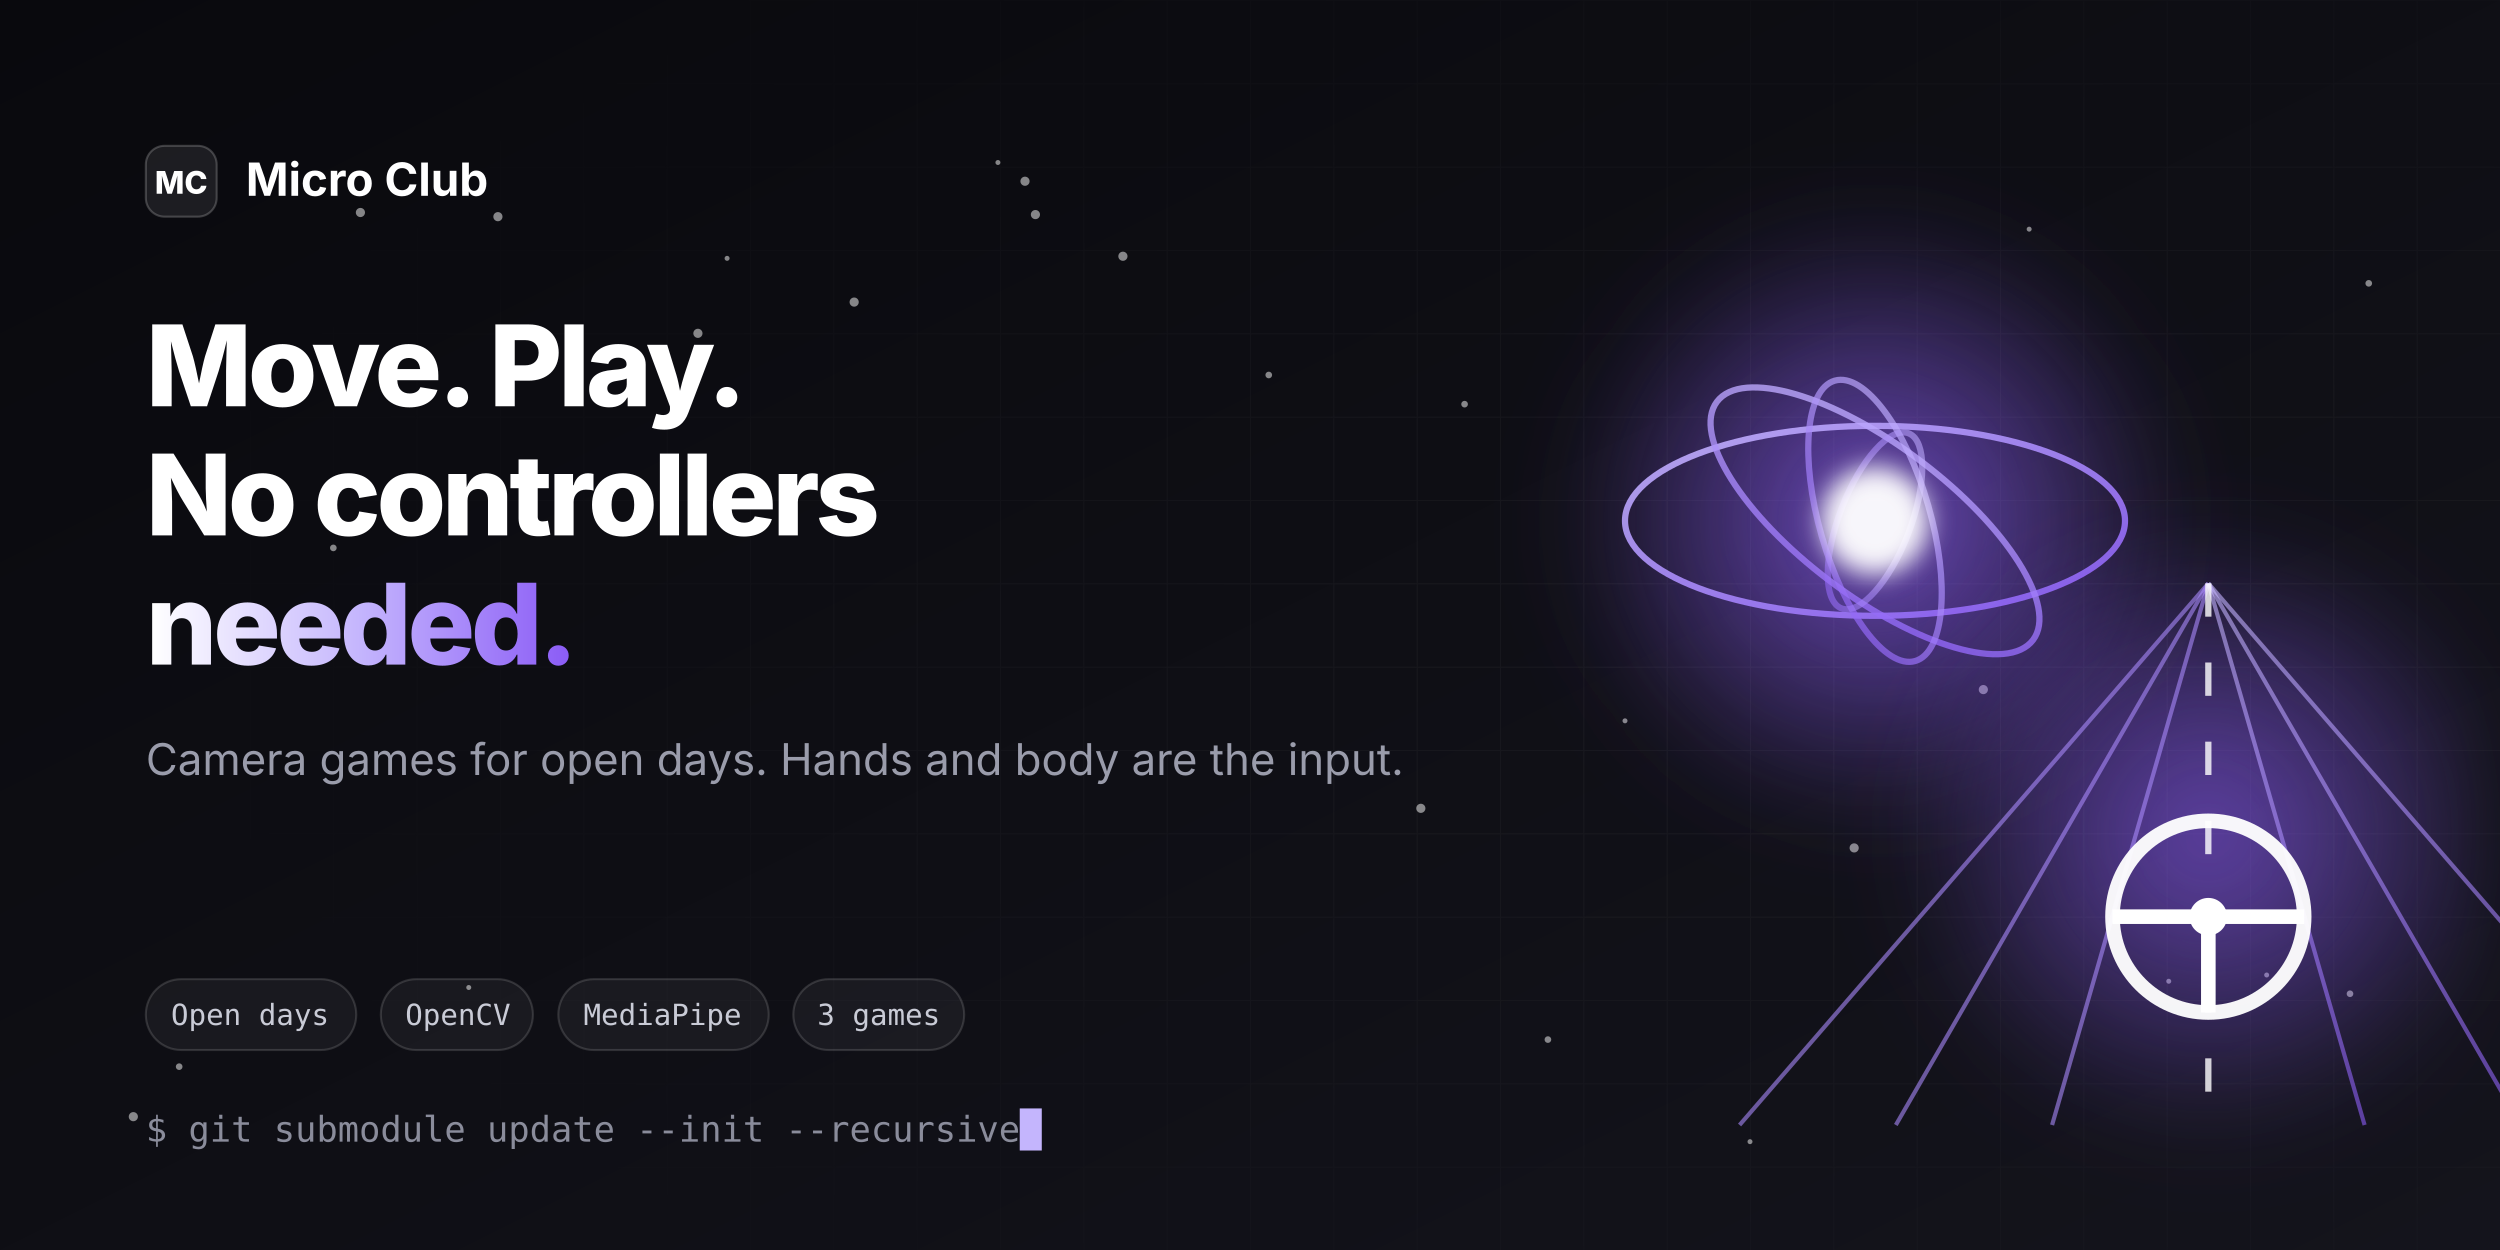
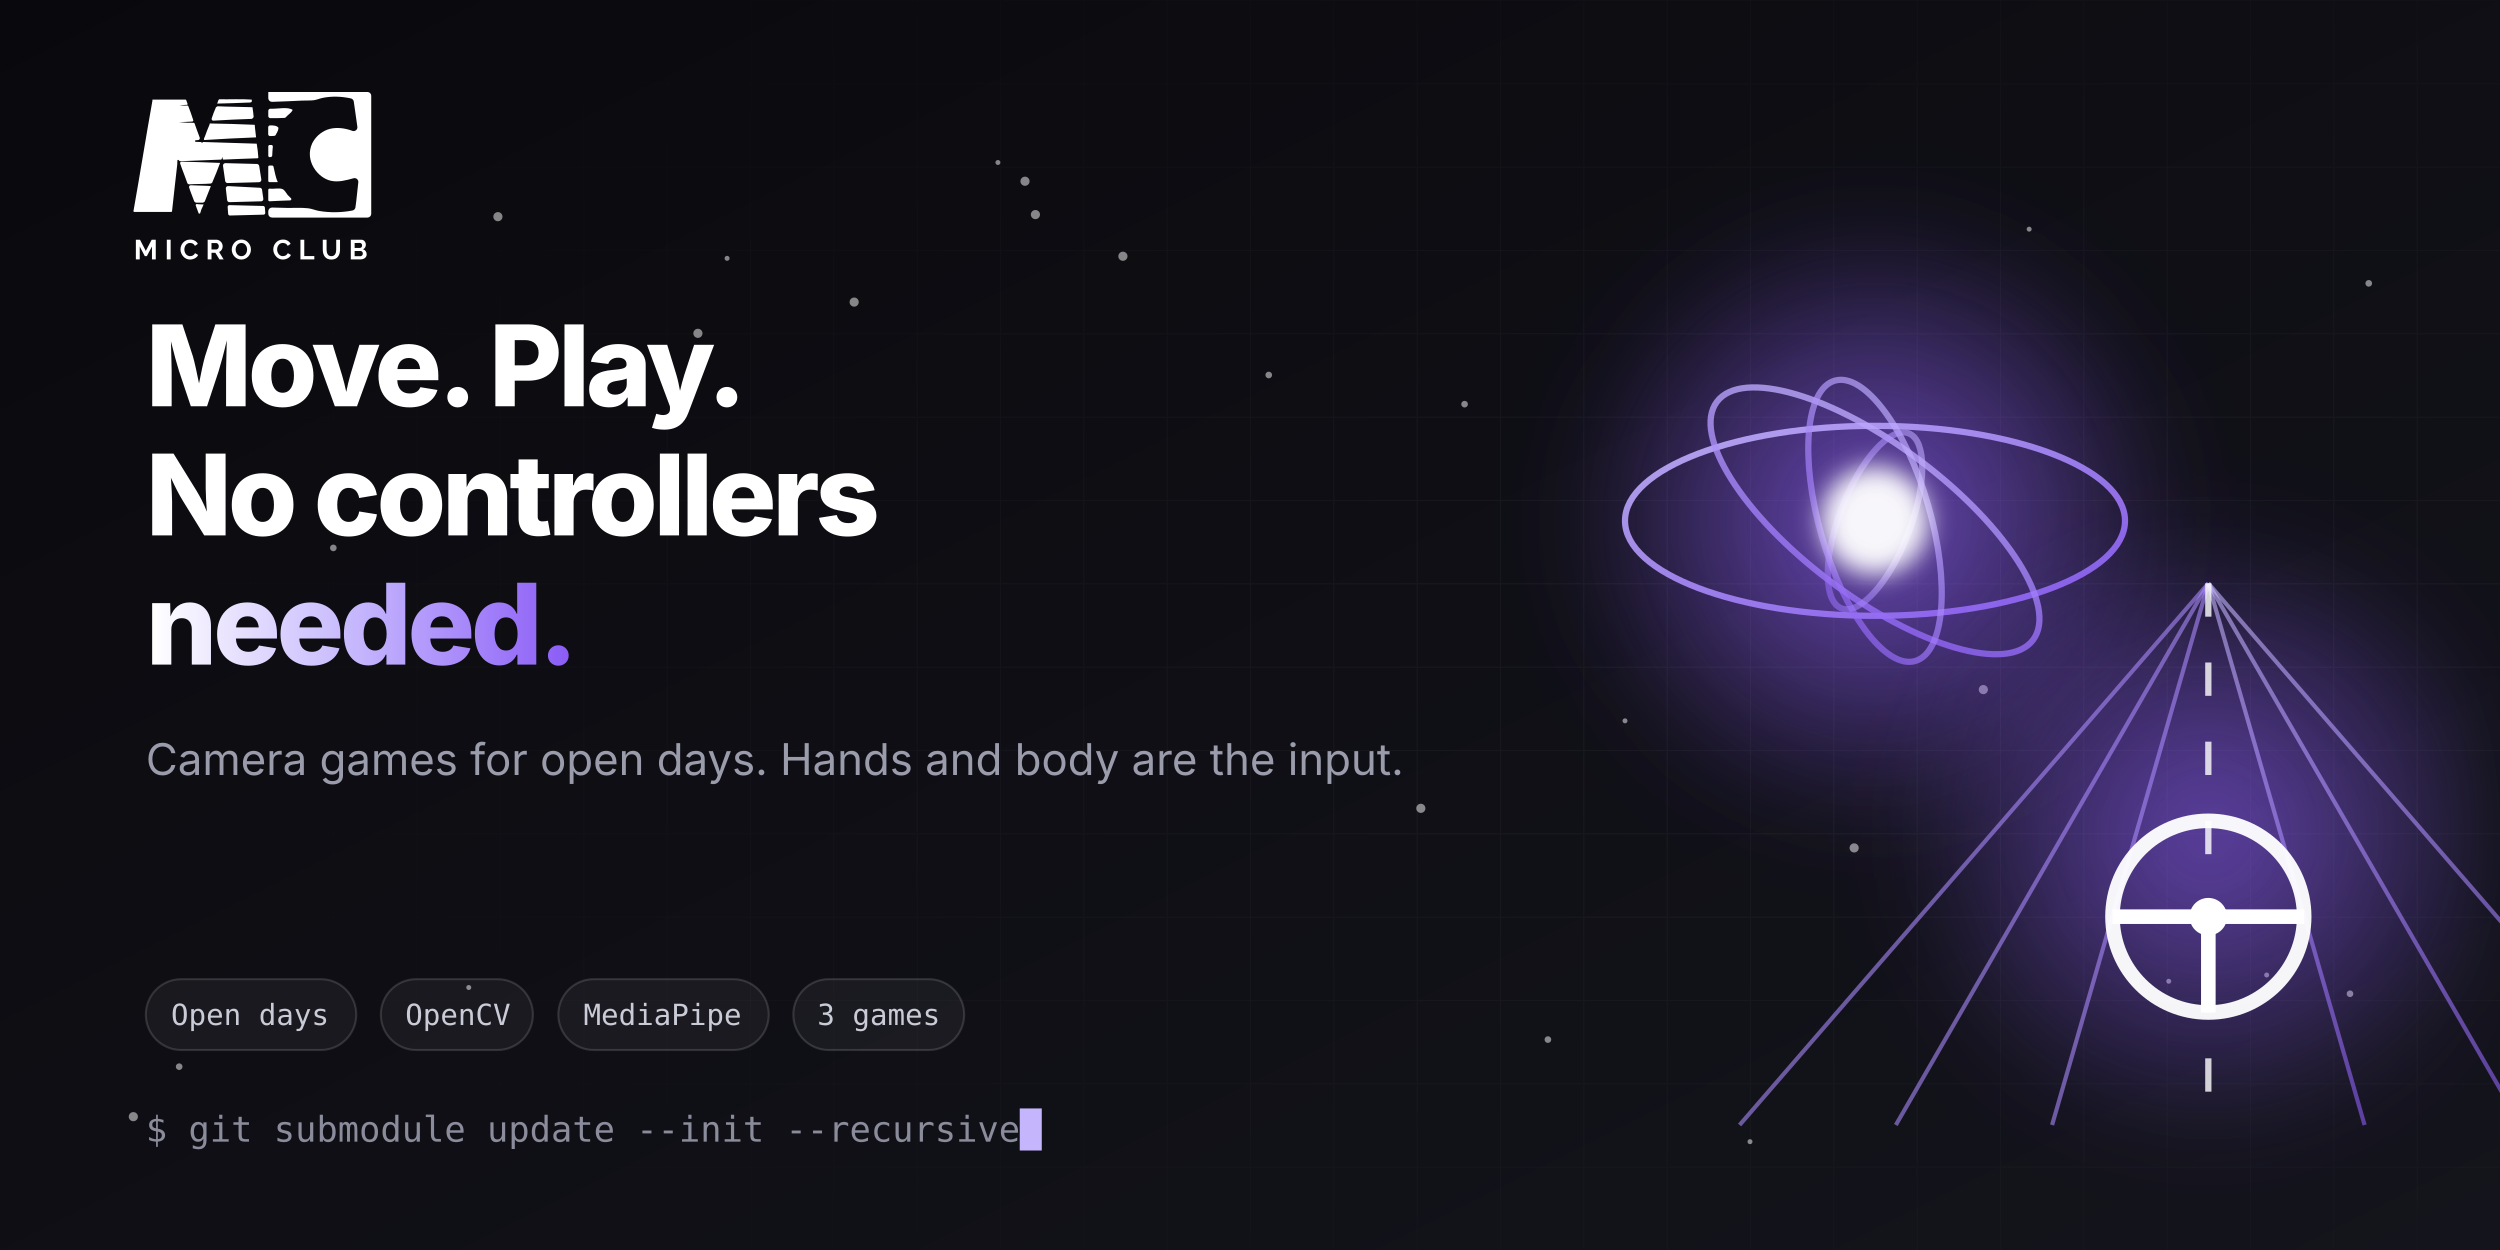
<svg xmlns="http://www.w3.org/2000/svg" width="1200" height="600" viewBox="0 0 1200 600" role="img" aria-label="Move. Play. No controllers needed.">
  <defs>
    <linearGradient id="bg" x1="0" y1="0" x2="1" y2="1">
      <stop offset="0" stop-color="#09090d" />
      <stop offset="1" stop-color="#14141c" />
    </linearGradient>
    <linearGradient id="txt" x1="0" y1="0" x2="1" y2="0">
      <stop offset="0" stop-color="#ffffff" />
      <stop offset=".5" stop-color="#c4b5fd" />
      <stop offset="1" stop-color="#8b5cf6" />
      <animate attributeName="x1" values="0;.4;0" dur="6s" repeatCount="indefinite" />
    </linearGradient>
    <linearGradient id="ring" x1="0" y1="0" x2="1" y2="1">
      <stop offset="0" stop-color="#c4b5fd" />
      <stop offset="1" stop-color="#8b5cf6" />
    </linearGradient>
    <radialGradient id="orb">
      <stop offset="0" stop-color="#8b5cf6" stop-opacity=".85" />
      <stop offset="1" stop-color="#8b5cf6" stop-opacity="0" />
    </radialGradient>
    <pattern id="grid" width="40" height="40" patternUnits="userSpaceOnUse">
      <path d="M40 0H0V40" fill="none" stroke="#fff" stroke-opacity=".045" />
    </pattern>
    <radialGradient id="fade" cx=".75" cy=".5" r=".7">
      <stop offset="0" stop-color="#fff" />
      <stop offset="1" stop-color="#000" />
    </radialGradient>
    <mask id="gm">
      <rect width="1200" height="600" fill="url(#fade)" />
    </mask>
    <filter id="blur" x="-50%" y="-50%" width="200%" height="200%">
      <feGaussianBlur stdDeviation="22" />
    </filter>
    <filter id="blur2" x="-100%" y="-100%" width="300%" height="300%">
      <feGaussianBlur stdDeviation="6" />
    </filter>
    <filter id="glow" x="-50%" y="-50%" width="200%" height="200%">
      <feGaussianBlur stdDeviation="2.5" result="b" />
      <feMerge>
        <feMergeNode in="b" />
        <feMergeNode in="SourceGraphic" />
      </feMerge>
    </filter>
  </defs>
  <rect width="1200" height="600" fill="url(#bg)" />
  <rect width="1200" height="600" fill="url(#grid)" mask="url(#gm)" />
  <circle cx="703" cy="194" r="1.6" fill="#fff" opacity=".5">
    <animate attributeName="opacity" values=".1;.8;.1" dur="5.6s" begin="-0.4s" repeatCount="indefinite" />
    <animateTransform attributeName="transform" type="translate" values="0 0;0 -18;0 0" dur="8.4s" repeatCount="indefinite" />
  </circle>
  <circle cx="1137" cy="136" r="1.6" fill="#fff" opacity=".5">
    <animate attributeName="opacity" values=".1;.8;.1" dur="5.3s" begin="-4.8s" repeatCount="indefinite" />
    <animateTransform attributeName="transform" type="translate" values="0 0;0 -18;0 0" dur="8.0s" repeatCount="indefinite" />
  </circle>
  <circle cx="479" cy="78" r="1.2" fill="#fff" opacity=".5">
    <animate attributeName="opacity" values=".1;.8;.1" dur="4.7s" begin="-0.3s" repeatCount="indefinite" />
    <animateTransform attributeName="transform" type="translate" values="0 0;0 -18;0 0" dur="7.1s" repeatCount="indefinite" />
  </circle>
  <circle cx="225" cy="474" r="1.2" fill="#fff" opacity=".5">
    <animate attributeName="opacity" values=".1;.8;.1" dur="6.3s" begin="-0.8s" repeatCount="indefinite" />
    <animateTransform attributeName="transform" type="translate" values="0 0;0 -18;0 0" dur="9.5s" repeatCount="indefinite" />
  </circle>
  <circle cx="497" cy="103" r="2.2" fill="#fff" opacity=".5">
    <animate attributeName="opacity" values=".1;.8;.1" dur="5.3s" begin="-0.3s" repeatCount="indefinite" />
    <animateTransform attributeName="transform" type="translate" values="0 0;0 -18;0 0" dur="8.0s" repeatCount="indefinite" />
  </circle>
  <circle cx="492" cy="87" r="2.2" fill="#fff" opacity=".5">
    <animate attributeName="opacity" values=".1;.8;.1" dur="6.4s" begin="-1.9s" repeatCount="indefinite" />
    <animateTransform attributeName="transform" type="translate" values="0 0;0 -18;0 0" dur="9.7s" repeatCount="indefinite" />
  </circle>
  <circle cx="335" cy="160" r="2.2" fill="#fff" opacity=".5">
    <animate attributeName="opacity" values=".1;.8;.1" dur="4.2s" begin="-3.5s" repeatCount="indefinite" />
    <animateTransform attributeName="transform" type="translate" values="0 0;0 -18;0 0" dur="6.4s" repeatCount="indefinite" />
  </circle>
  <circle cx="410" cy="145" r="2.2" fill="#fff" opacity=".5">
    <animate attributeName="opacity" values=".1;.8;.1" dur="5.3s" begin="-1.0s" repeatCount="indefinite" />
    <animateTransform attributeName="transform" type="translate" values="0 0;0 -18;0 0" dur="7.9s" repeatCount="indefinite" />
  </circle>
  <circle cx="239" cy="104" r="2.2" fill="#fff" opacity=".5">
    <animate attributeName="opacity" values=".1;.8;.1" dur="3.2s" begin="-0.7s" repeatCount="indefinite" />
    <animateTransform attributeName="transform" type="translate" values="0 0;0 -18;0 0" dur="4.9s" repeatCount="indefinite" />
  </circle>
  <circle cx="1128" cy="477" r="1.6" fill="#fff" opacity=".5">
    <animate attributeName="opacity" values=".1;.8;.1" dur="4.9s" begin="-4.5s" repeatCount="indefinite" />
    <animateTransform attributeName="transform" type="translate" values="0 0;0 -18;0 0" dur="7.3s" repeatCount="indefinite" />
  </circle>
  <circle cx="780" cy="346" r="1.2" fill="#fff" opacity=".5">
    <animate attributeName="opacity" values=".1;.8;.1" dur="6.2s" begin="-4.3s" repeatCount="indefinite" />
    <animateTransform attributeName="transform" type="translate" values="0 0;0 -18;0 0" dur="9.3s" repeatCount="indefinite" />
  </circle>
  <circle cx="539" cy="123" r="2.2" fill="#fff" opacity=".5">
    <animate attributeName="opacity" values=".1;.8;.1" dur="4.2s" begin="-2.1s" repeatCount="indefinite" />
    <animateTransform attributeName="transform" type="translate" values="0 0;0 -18;0 0" dur="6.3s" repeatCount="indefinite" />
  </circle>
  <circle cx="743" cy="499" r="1.6" fill="#fff" opacity=".5">
    <animate attributeName="opacity" values=".1;.8;.1" dur="5.4s" begin="-0.4s" repeatCount="indefinite" />
    <animateTransform attributeName="transform" type="translate" values="0 0;0 -18;0 0" dur="8.2s" repeatCount="indefinite" />
  </circle>
  <circle cx="1088" cy="468" r="1.2" fill="#fff" opacity=".5">
    <animate attributeName="opacity" values=".1;.8;.1" dur="6.0s" begin="-0.9s" repeatCount="indefinite" />
    <animateTransform attributeName="transform" type="translate" values="0 0;0 -18;0 0" dur="9.0s" repeatCount="indefinite" />
  </circle>
  <circle cx="1041" cy="471" r="1.2" fill="#fff" opacity=".5">
    <animate attributeName="opacity" values=".1;.8;.1" dur="6.8s" begin="-0.5s" repeatCount="indefinite" />
    <animateTransform attributeName="transform" type="translate" values="0 0;0 -18;0 0" dur="10.3s" repeatCount="indefinite" />
  </circle>
  <circle cx="682" cy="388" r="2.2" fill="#fff" opacity=".5">
    <animate attributeName="opacity" values=".1;.8;.1" dur="4.4s" begin="-2.2s" repeatCount="indefinite" />
    <animateTransform attributeName="transform" type="translate" values="0 0;0 -18;0 0" dur="6.6s" repeatCount="indefinite" />
  </circle>
  <circle cx="974" cy="110" r="1.2" fill="#fff" opacity=".5">
    <animate attributeName="opacity" values=".1;.8;.1" dur="6.8s" begin="-3.2s" repeatCount="indefinite" />
    <animateTransform attributeName="transform" type="translate" values="0 0;0 -18;0 0" dur="10.2s" repeatCount="indefinite" />
  </circle>
  <circle cx="173" cy="102" r="2.2" fill="#fff" opacity=".5">
    <animate attributeName="opacity" values=".1;.8;.1" dur="5.8s" begin="-3.8s" repeatCount="indefinite" />
    <animateTransform attributeName="transform" type="translate" values="0 0;0 -18;0 0" dur="8.7s" repeatCount="indefinite" />
  </circle>
  <circle cx="952" cy="331" r="2.2" fill="#fff" opacity=".5">
    <animate attributeName="opacity" values=".1;.8;.1" dur="4.5s" begin="-3.0s" repeatCount="indefinite" />
    <animateTransform attributeName="transform" type="translate" values="0 0;0 -18;0 0" dur="6.8s" repeatCount="indefinite" />
  </circle>
  <circle cx="86" cy="512" r="1.6" fill="#fff" opacity=".5">
    <animate attributeName="opacity" values=".1;.8;.1" dur="3.7s" begin="-0.4s" repeatCount="indefinite" />
    <animateTransform attributeName="transform" type="translate" values="0 0;0 -18;0 0" dur="5.5s" repeatCount="indefinite" />
  </circle>
  <circle cx="160" cy="263" r="1.6" fill="#fff" opacity=".5">
    <animate attributeName="opacity" values=".1;.8;.1" dur="3.5s" begin="-0.9s" repeatCount="indefinite" />
    <animateTransform attributeName="transform" type="translate" values="0 0;0 -18;0 0" dur="5.3s" repeatCount="indefinite" />
  </circle>
  <circle cx="840" cy="548" r="1.2" fill="#fff" opacity=".5">
    <animate attributeName="opacity" values=".1;.8;.1" dur="3.7s" begin="-1.5s" repeatCount="indefinite" />
    <animateTransform attributeName="transform" type="translate" values="0 0;0 -18;0 0" dur="5.5s" repeatCount="indefinite" />
  </circle>
  <circle cx="609" cy="180" r="1.6" fill="#fff" opacity=".5">
    <animate attributeName="opacity" values=".1;.8;.1" dur="6.5s" begin="-1.8s" repeatCount="indefinite" />
    <animateTransform attributeName="transform" type="translate" values="0 0;0 -18;0 0" dur="9.7s" repeatCount="indefinite" />
  </circle>
  <circle cx="890" cy="407" r="2.2" fill="#fff" opacity=".5">
    <animate attributeName="opacity" values=".1;.8;.1" dur="6.5s" begin="-6.3s" repeatCount="indefinite" />
    <animateTransform attributeName="transform" type="translate" values="0 0;0 -18;0 0" dur="9.8s" repeatCount="indefinite" />
  </circle>
  <circle cx="349" cy="124" r="1.2" fill="#fff" opacity=".5">
    <animate attributeName="opacity" values=".1;.8;.1" dur="3.6s" begin="-2.4s" repeatCount="indefinite" />
    <animateTransform attributeName="transform" type="translate" values="0 0;0 -18;0 0" dur="5.4s" repeatCount="indefinite" />
  </circle>
  <circle cx="64" cy="536" r="2.2" fill="#fff" opacity=".5">
    <animate attributeName="opacity" values=".1;.8;.1" dur="3.7s" begin="-1.1s" repeatCount="indefinite" />
    <animateTransform attributeName="transform" type="translate" values="0 0;0 -18;0 0" dur="5.6s" repeatCount="indefinite" />
  </circle>
  <g transform="translate(900 250)">
    <circle r="150" fill="url(#orb)" filter="url(#blur)" opacity=".9" />
    <g>
      <ellipse rx="120" ry="45.6" fill="none" stroke="url(#ring)" stroke-width="3" opacity="0.9" transform="rotate(0)" />
      <animateTransform attributeName="transform" type="rotate" from="0" to="360" dur="9.6s" repeatCount="indefinite" />
    </g>
    <g>
      <ellipse rx="95" ry="36.1" fill="none" stroke="url(#ring)" stroke-width="3" opacity="0.8" transform="rotate(37)" />
      <animateTransform attributeName="transform" type="rotate" from="0" to="-360" dur="6.4s" repeatCount="indefinite" />
    </g>
    <g>
      <ellipse rx="70" ry="26.6" fill="none" stroke="url(#ring)" stroke-width="3" opacity="0.7" transform="rotate(74)" />
      <animateTransform attributeName="transform" type="rotate" from="0" to="360" dur="4.8s" repeatCount="indefinite" />
    </g>
    <g>
      <ellipse rx="45" ry="17.1" fill="none" stroke="url(#ring)" stroke-width="3" opacity="0.6" transform="rotate(111)" />
      <animateTransform attributeName="transform" type="rotate" from="0" to="-360" dur="3.84s" repeatCount="indefinite" />
    </g>
    <circle r="26" fill="#fff" opacity=".95" filter="url(#blur2)">
      <animate attributeName="r" values="24;32;24" dur="2s" repeatCount="indefinite" />
    </circle>
  </g>
  <g transform="translate(1060 400)">
    <circle r="150" fill="url(#orb)" filter="url(#blur)" opacity=".8" />
    <line x1="0" y1="-120" x2="-225" y2="140" stroke="url(#ring)" stroke-width="2" opacity=".6" />
    <line x1="0" y1="-120" x2="-150" y2="140" stroke="url(#ring)" stroke-width="2" opacity=".6" />
    <line x1="0" y1="-120" x2="-75" y2="140" stroke="url(#ring)" stroke-width="2" opacity=".6" />
    <line x1="0" y1="-120" x2="0" y2="140" stroke="url(#ring)" stroke-width="2" opacity=".6" />
    <line x1="0" y1="-120" x2="75" y2="140" stroke="url(#ring)" stroke-width="2" opacity=".6" />
    <line x1="0" y1="-120" x2="150" y2="140" stroke="url(#ring)" stroke-width="2" opacity=".6" />
    <line x1="0" y1="-120" x2="225" y2="140" stroke="url(#ring)" stroke-width="2" opacity=".6" />
    <line x1="0" y1="-120" x2="0" y2="140" stroke="#fff" stroke-width="3" stroke-dasharray="16 22" opacity=".8">
      <animate attributeName="stroke-dashoffset" from="0" to="-76" dur=".8s" repeatCount="indefinite" />
    </line>
    <g transform="translate(0 40)">
      <circle r="46" fill="none" stroke="#fff" stroke-width="7" opacity=".95" />
      <circle r="9" fill="#fff" />
      <line x1="-46" y1="0" x2="46" y2="0" stroke="#fff" stroke-width="7" />
      <line x1="0" y1="0" x2="0" y2="46" stroke="#fff" stroke-width="7" />
      <animateTransform attributeName="transform" type="rotate" values="-18 0 0;18 0 0;-18 0 0" dur="3.2s" repeatCount="indefinite" additive="sum" />
    </g>
  </g>
+   <g transform="translate(58 22) scale(.62)" fill="#fff">
+     <path d="M193.856 38.625V130.037C193.856 130.421 193.781 130.801 193.634 131.156C193.487 131.511 193.271 131.833 192.999 132.104C192.728 132.375 192.405 132.59 192.05 132.737C191.695 132.883 191.315 132.958 190.931 132.957H117.07C116.295 132.957 115.553 132.65 115.005 132.102C114.457 131.554 114.15 130.812 114.15 130.037V128.122C114.15 127.348 114.456 126.607 115.001 126.059C115.546 125.51 116.286 125.2 117.06 125.196C121.236 125.196 125.361 125.51 129.476 125.51C134.534 125.51 139.9 125.196 145.055 125.773C147.81 126.077 150.509 127.318 153.496 127.833C162.045 129.254 170.778 129.141 179.287 127.498C179.883 127.386 180.429 127.092 180.85 126.655C181.271 126.219 181.545 125.662 181.635 125.062C182.547 118.779 183.077 112.115 183.845 105.683C183.902 105.208 183.842 104.726 183.669 104.279C183.496 103.833 183.217 103.436 182.854 103.123C182.492 102.81 182.059 102.591 181.592 102.485C181.125 102.379 180.64 102.39 180.178 102.516C174.291 104.128 168.518 105.745 162.694 104.488C152.363 102.263 142.058 88.868 148.13 75.504C149.353 73.094 150.995 70.921 152.981 69.087C154.95 67.353 157.196 65.961 159.624 64.967C165.928 62.578 173.38 63.602 179.194 65.806C179.669 65.988 180.184 66.042 180.686 65.963C181.188 65.885 181.661 65.676 182.058 65.358C182.455 65.04 182.761 64.623 182.947 64.15C183.134 63.677 183.193 63.163 183.119 62.66C182.181 56.164 181.259 49.653 180.353 43.126C180.261 42.529 179.988 41.975 179.571 41.538C179.154 41.101 178.612 40.803 178.02 40.685C170.753 39.14 163.358 38.831 156.045 40.345C153.661 40.86 151.467 41.89 149.154 42.137C146.229 42.441 143.098 42.271 140.204 42.4C132.829 42.724 125.191 43.162 117.137 43.363C116.748 43.372 116.361 43.303 116 43.16C115.638 43.017 115.308 42.803 115.03 42.531C114.753 42.259 114.532 41.934 114.382 41.575C114.231 41.217 114.154 40.832 114.155 40.443V36.498C114.129 36.127 114.114 35.772 114.407 35.725H190.936C191.707 35.725 192.447 36.03 192.994 36.573C193.541 37.117 193.851 37.854 193.856 38.625Z" />
+     <path d="M129.224 115.509C129.997 116.384 130.826 117.208 131.706 117.976C131.849 118.108 131.949 118.279 131.994 118.468C132.039 118.657 132.026 118.855 131.957 119.036C131.889 119.218 131.767 119.375 131.609 119.487C131.45 119.599 131.262 119.661 131.067 119.665C125.696 119.815 120.448 120.088 115.169 120.34C115.037 120.348 114.904 120.328 114.78 120.283C114.655 120.237 114.541 120.167 114.444 120.076C114.348 119.985 114.271 119.875 114.219 119.753C114.166 119.631 114.139 119.499 114.139 119.367V111.513C114.139 111.376 114.168 111.241 114.224 111.116C114.28 110.991 114.362 110.879 114.464 110.788C114.566 110.697 114.686 110.629 114.817 110.588C114.947 110.547 115.085 110.534 115.221 110.55C118.929 110.977 122.395 109.829 125.124 110.895C126.891 111.58 128.034 114.129 129.213 115.53" />
+     <path d="M133.045 49.579C131.953 52.102 129.44 53.22 127.823 55.213C127.681 55.383 127.506 55.521 127.309 55.62C127.111 55.72 126.895 55.777 126.675 55.79C123.183 55.991 119.516 56.022 115.793 56.001C115.356 55.998 114.938 55.823 114.63 55.513C114.323 55.203 114.15 54.784 114.15 54.348V50.331C114.151 50.108 114.197 49.887 114.286 49.682C114.374 49.477 114.503 49.292 114.664 49.139C114.826 48.985 115.017 48.865 115.226 48.787C115.435 48.708 115.657 48.673 115.88 48.683C121.942 48.904 129.064 47.009 133.045 49.579Z" />
+     <path d="M121.54 105.503H115.103C114.844 105.503 114.597 105.4 114.414 105.218C114.232 105.035 114.129 104.788 114.129 104.529V93.658C114.129 93.399 114.232 93.151 114.414 92.968C114.596 92.784 114.844 92.681 115.103 92.679H117.209C117.426 92.678 117.637 92.749 117.808 92.882C117.98 93.014 118.103 93.201 118.156 93.41C119.186 97.531 119.82 102.057 121.54 105.503Z" />
+     <path d="M122.055 63.432C121.957 65.822 120.747 67.099 119.995 68.85C119.898 69.086 119.739 69.291 119.535 69.444C119.331 69.597 119.09 69.693 118.836 69.721C117.806 69.818 116.678 69.793 115.633 69.865C115.436 69.881 115.239 69.857 115.052 69.793C114.865 69.729 114.694 69.627 114.549 69.493C114.404 69.359 114.288 69.197 114.208 69.016C114.129 68.836 114.088 68.641 114.088 68.443V63.026C114.087 62.652 114.232 62.293 114.493 62.026C114.755 61.759 115.11 61.606 115.484 61.599C118.316 61.547 120.891 61.764 122.014 63.432" />
+     <path d="M115.257 76.776H116.575C116.726 76.777 116.876 76.808 117.014 76.868C117.153 76.928 117.278 77.016 117.381 77.125C117.485 77.235 117.565 77.365 117.617 77.507C117.669 77.649 117.691 77.8 117.683 77.95C117.544 80.304 117.209 82.451 117.204 84.939C117.2 85.201 117.103 85.452 116.93 85.649C116.758 85.845 116.52 85.973 116.261 86.01C115.999 86.051 115.746 86.118 115.515 86.175C115.352 86.214 115.182 86.215 115.019 86.179C114.856 86.144 114.703 86.071 114.571 85.967C114.44 85.864 114.334 85.732 114.261 85.581C114.188 85.431 114.15 85.266 114.15 85.099V77.889C114.149 77.743 114.177 77.598 114.233 77.463C114.288 77.328 114.369 77.206 114.472 77.102C114.575 76.999 114.697 76.917 114.832 76.861C114.967 76.805 115.111 76.776 115.257 76.776Z" />
+     <path d="M105.209 75.751C105.808 79.282 106.222 82.843 106.451 86.417C106.455 86.496 106.444 86.576 106.418 86.652C106.391 86.727 106.35 86.796 106.296 86.855C106.242 86.914 106.177 86.962 106.105 86.996C106.032 87.029 105.954 87.048 105.874 87.05C97.536 87.267 82.57 87.957 79.48 88.08C79.331 88.087 79.186 88.038 79.071 87.942C78.957 87.847 78.882 87.713 78.862 87.565L78.707 85.953L78.023 87.704C77.982 87.81 77.912 87.902 77.821 87.968C77.729 88.035 77.621 88.074 77.508 88.08C74.618 88.199 56.166 88.961 46.144 89.332C45.889 89.346 45.635 89.285 45.413 89.158C45.191 89.031 45.01 88.843 44.893 88.616V88.59C44.833 88.478 44.739 88.388 44.625 88.333C44.51 88.278 44.381 88.262 44.256 88.286C44.132 88.31 44.018 88.374 43.932 88.468C43.847 88.561 43.793 88.68 43.78 88.806C43.677 89.836 43.78 90.933 43.672 91.896C42.426 103.196 40.865 116.287 39.64 128.055C39.62 128.197 39.549 128.328 39.44 128.423C39.331 128.518 39.192 128.57 39.047 128.57H10.377C10.292 128.57 10.208 128.553 10.13 128.518C10.052 128.483 9.983 128.432 9.926 128.368C9.87 128.304 9.829 128.229 9.804 128.147C9.78 128.065 9.773 127.979 9.785 127.895C14.827 99.57 19.395 70.73 24.463 42.451C24.465 42.417 24.465 42.383 24.463 42.348V41.627H50.043C50.177 41.626 50.308 41.669 50.415 41.75C50.522 41.831 50.6 41.946 50.635 42.075C50.903 43.105 51.423 43.924 51.665 44.975C51.684 45.062 51.684 45.154 51.663 45.241C51.642 45.328 51.602 45.41 51.544 45.48C51.487 45.549 51.415 45.605 51.334 45.642C51.252 45.68 51.163 45.698 51.073 45.696C49.054 45.665 47.545 46.133 45.408 45.989C47.009 46.551 49.595 46.128 51.665 46.221L52.18 46.612C53.575 50.284 54.997 53.925 56.161 57.824L55.615 58.596C52.077 58.787 48.601 59.045 44.888 59.07C48.736 59.478 52.606 59.65 56.475 59.585C56.598 59.585 56.718 59.622 56.82 59.692C56.921 59.762 56.998 59.861 57.041 59.977C58.416 63.628 59.617 67.429 61.074 71.023C61.151 71.222 61.181 71.435 61.163 71.647C61.145 71.858 61.079 72.063 60.97 72.246C60.86 72.428 60.711 72.583 60.533 72.699C60.354 72.814 60.152 72.888 59.941 72.913C59.277 72.996 58.597 73.063 57.912 73.12C57.763 73.138 57.627 73.211 57.53 73.324C57.433 73.438 57.382 73.584 57.387 73.733C57.392 73.883 57.453 74.025 57.558 74.131C57.663 74.238 57.804 74.301 57.953 74.309C59.153 74.34 60.332 74.386 61.486 74.464C62.001 74.34 62.227 74.464 62.367 74.711C62.417 74.803 62.492 74.88 62.582 74.934C62.673 74.988 62.776 75.016 62.882 75.016C62.987 75.016 63.09 74.988 63.181 74.934C63.272 74.88 63.346 74.803 63.397 74.711C63.465 74.604 63.566 74.521 63.684 74.476C63.803 74.43 63.933 74.424 64.056 74.459C77.647 75.004 91.577 75.216 105.189 75.746" />
+     <path d="M103.675 61.125C103.845 64.55 104.437 67.537 104.705 70.874C91.217 71.436 77.75 72.017 64.597 72.934C63.865 72.213 64.787 71.003 65.112 70.112C66.1 67.388 67.45 63.654 68.716 60.878C68.716 60.512 68.67 60.147 68.979 60.106C80.706 60.296 92.324 60.621 103.711 61.136" />
+     <path d="M101.893 47.524C102.3 49.981 102.639 52.504 102.83 55.177L101.579 56.542C91.428 56.846 81.494 57.355 71.626 57.932C71.416 57.944 71.205 57.904 71.014 57.816C70.822 57.728 70.656 57.594 70.528 57.426C70.4 57.258 70.316 57.062 70.282 56.854C70.248 56.646 70.266 56.432 70.334 56.233C71.282 53.266 72.396 50.355 73.671 47.514L74.886 46.793C83.729 47.205 92.983 47.184 101.893 47.524Z" />
+     <path d="M101.388 41.627V43.172C100.76 44.151 99.369 43.878 98.298 43.94C90.769 44.352 82.4 44.455 74.546 44.712C75.164 43.682 75.185 42.106 76.091 41.375C84.434 41.545 93.462 41.03 101.393 41.633" />
+     <path d="M76.853 90.64C74.963 95.883 72.852 100.94 70.73 105.925L69.808 106.605C64.329 107.053 58.211 106.862 52.664 107.249L51.552 106.502C49.806 101.239 47.674 96.362 45.917 91.103C45.863 90.935 45.85 90.756 45.879 90.582C45.908 90.407 45.978 90.242 46.084 90.1C46.19 89.959 46.328 89.844 46.488 89.767C46.647 89.69 46.822 89.652 46.999 89.656C56.995 89.934 67.022 90.202 76.869 90.645" />
+     <path d="M69.705 108.587C68.16 112.656 66.553 116.642 64.921 120.618L63.726 121.416H58.092L56.882 120.551C55.574 116.869 54.029 113.423 52.844 109.612C52.782 109.414 52.768 109.203 52.805 108.997C52.841 108.792 52.927 108.599 53.055 108.434C53.182 108.269 53.347 108.137 53.537 108.05C53.726 107.963 53.934 107.923 54.142 107.933C59.261 108.227 64.715 108.165 69.705 108.587Z" />
+     <path d="M64.076 122.694C63.69 124.084 62.866 125.366 62.289 126.814C61.908 127.777 61.774 128.997 61.259 129.904L60.265 129.775C59.58 127.468 58.55 125.506 57.886 123.183L58.447 122.488C60.337 122.555 61.97 122.889 64.081 122.73" />
+     <path d="M110.498 130.702L84.46 131.371C84.126 131.379 83.8 131.262 83.547 131.043C83.294 130.824 83.131 130.519 83.09 130.187L82.694 124.831C82.67 124.638 82.688 124.442 82.747 124.257C82.805 124.071 82.903 123.901 83.034 123.757C83.164 123.613 83.324 123.498 83.503 123.421C83.681 123.345 83.874 123.307 84.069 123.312L110.21 123.981C110.523 123.99 110.823 124.107 111.059 124.313C111.294 124.519 111.451 124.8 111.503 125.109L111.807 129.131C111.838 129.322 111.829 129.518 111.778 129.706C111.727 129.893 111.637 130.067 111.512 130.216C111.388 130.365 111.233 130.486 111.058 130.57C110.883 130.653 110.692 130.699 110.498 130.702Z" />
+     <path d="M108.634 120.366L84.069 121.025C83.635 121.036 83.212 120.884 82.885 120.597C82.559 120.311 82.353 119.912 82.307 119.48L81.277 110.514C81.249 110.264 81.275 110.011 81.354 109.772C81.433 109.534 81.563 109.315 81.735 109.132C81.907 108.948 82.117 108.805 82.35 108.711C82.583 108.617 82.834 108.575 83.085 108.588L107.702 109.886C108.101 109.906 108.481 110.064 108.776 110.334C109.071 110.604 109.263 110.968 109.319 111.364L110.323 118.388C110.359 118.632 110.343 118.881 110.275 119.118C110.207 119.354 110.089 119.574 109.929 119.761C109.768 119.949 109.57 120.099 109.347 120.204C109.124 120.308 108.881 120.363 108.634 120.366Z" />
+     <path d="M107.12 93.019L108.763 103.448C108.804 103.708 108.789 103.975 108.719 104.229C108.649 104.483 108.526 104.72 108.357 104.922C108.188 105.125 107.978 105.29 107.741 105.405C107.504 105.52 107.245 105.583 106.981 105.59L82.663 106.234C82.208 106.244 81.765 106.087 81.418 105.793C81.071 105.499 80.843 105.088 80.778 104.638L79.104 92.932C79.067 92.664 79.088 92.392 79.166 92.133C79.245 91.875 79.379 91.637 79.558 91.435C79.738 91.234 79.96 91.074 80.208 90.967C80.456 90.86 80.724 90.808 80.994 90.815L105.333 91.454C105.766 91.466 106.182 91.629 106.508 91.915C106.834 92.201 107.051 92.591 107.12 93.019Z" />
+     <path d="M24.102 165.356V155.339L20.167 162.797H18.54L14.626 155.339V165.356H11.639V150.102H14.837L19.328 158.759L23.865 150.102H27.043V165.356H24.102Z" />
+     <path d="M35.597 165.356V150.102H38.558V165.356H35.597Z" />
+     <path d="M46.185 157.59C46.189 155.671 46.896 153.82 48.173 152.388C48.867 151.611 49.722 150.994 50.677 150.579C51.633 150.163 52.668 149.96 53.709 149.983C54.985 149.949 56.245 150.268 57.35 150.905C58.324 151.469 59.112 152.305 59.616 153.31L57.361 154.881C57.133 154.352 56.779 153.887 56.331 153.527C55.932 153.207 55.476 152.965 54.987 152.816C54.537 152.681 54.071 152.609 53.601 152.605C52.925 152.588 52.255 152.742 51.654 153.053C51.116 153.344 50.647 153.748 50.279 154.237C49.911 154.729 49.632 155.282 49.456 155.87C49.272 156.46 49.178 157.075 49.177 157.693C49.175 158.348 49.283 158.999 49.497 159.619C49.7 160.22 50.009 160.779 50.408 161.272C50.798 161.746 51.282 162.134 51.83 162.41C52.392 162.693 53.013 162.838 53.642 162.833C54.126 162.827 54.605 162.747 55.064 162.596C55.558 162.43 56.017 162.175 56.418 161.844C56.858 161.475 57.21 161.012 57.448 160.489L59.853 161.906C59.535 162.671 59.02 163.34 58.36 163.842C57.677 164.372 56.906 164.778 56.084 165.042C55.276 165.311 54.431 165.45 53.581 165.454C52.55 165.475 51.53 165.251 50.604 164.8C49.716 164.357 48.923 163.745 48.271 162.997C47.61 162.249 47.087 161.389 46.726 160.458C46.366 159.545 46.183 158.572 46.185 157.59Z" />
+     <path d="M67.223 165.356V150.102H73.99C74.655 150.095 75.312 150.241 75.911 150.529C76.496 150.811 77.021 151.205 77.456 151.688C77.895 152.166 78.244 152.719 78.486 153.321C78.72 153.909 78.841 154.536 78.841 155.17C78.843 155.801 78.73 156.428 78.507 157.018C78.291 157.591 77.966 158.116 77.549 158.563C77.14 159.005 76.644 159.355 76.091 159.593L79.573 165.33H76.308L73.166 160.217H70.205V165.33L67.223 165.356ZM70.189 157.631H73.903C74.261 157.638 74.611 157.519 74.891 157.296C75.19 157.059 75.427 156.754 75.582 156.406C75.757 156.014 75.844 155.588 75.839 155.159C75.846 154.718 75.742 154.282 75.535 153.892C75.357 153.544 75.1 153.242 74.783 153.012C74.499 152.8 74.154 152.687 73.8 152.687H70.195L70.189 157.631Z" />
+     <path d="M93.308 165.464C92.261 165.475 91.225 165.248 90.279 164.8C89.387 164.382 88.59 163.786 87.936 163.049C87.272 162.32 86.748 161.475 86.391 160.556C86.042 159.649 85.868 158.685 85.876 157.713C85.873 156.714 86.067 155.723 86.448 154.799C86.811 153.89 87.334 153.055 87.993 152.332C88.662 151.606 89.469 151.021 90.367 150.612C91.305 150.185 92.324 149.969 93.354 149.978C94.399 149.965 95.434 150.193 96.377 150.643C97.266 151.073 98.058 151.679 98.705 152.424C99.344 153.162 99.85 154.005 100.198 154.917C100.543 155.823 100.717 156.785 100.713 157.755C100.717 158.744 100.532 159.724 100.168 160.644C99.808 161.555 99.284 162.393 98.623 163.116C97.955 163.836 97.152 164.417 96.259 164.826C95.332 165.246 94.326 165.464 93.308 165.464ZM88.879 157.739C88.878 158.388 88.981 159.033 89.183 159.65C89.371 160.246 89.666 160.802 90.053 161.293C90.442 161.786 90.94 162.183 91.509 162.451C92.077 162.719 92.7 162.851 93.328 162.838C93.992 162.853 94.65 162.701 95.239 162.395C95.778 162.107 96.25 161.709 96.624 161.226C97.009 160.731 97.297 160.168 97.474 159.567C97.657 158.97 97.751 158.349 97.752 157.724C97.755 157.077 97.654 156.433 97.454 155.818C97.261 155.225 96.963 154.672 96.573 154.186C96.193 153.712 95.717 153.325 95.177 153.048C94.596 152.762 93.955 152.618 93.308 152.63C92.654 152.618 92.008 152.768 91.428 153.068C90.885 153.352 90.409 153.749 90.032 154.232C89.647 154.718 89.355 155.272 89.172 155.865C88.977 156.467 88.878 157.096 88.879 157.729V157.739Z" />
+     <path d="M118.017 157.59C118.015 155.67 118.723 153.817 120.005 152.388C120.699 151.612 121.552 150.995 122.507 150.58C123.462 150.165 124.495 149.961 125.536 149.983C126.812 149.949 128.072 150.268 129.177 150.905C130.152 151.467 130.94 152.304 131.443 153.31L129.188 154.881C128.96 154.352 128.606 153.887 128.158 153.527C127.759 153.207 127.303 152.965 126.814 152.816C126.364 152.681 125.898 152.609 125.428 152.605C124.754 152.589 124.086 152.743 123.487 153.053C122.948 153.344 122.479 153.748 122.112 154.237C121.742 154.729 121.461 155.281 121.282 155.87C121.099 156.46 121.005 157.075 121.004 157.693C121.004 158.348 121.112 158.999 121.324 159.619C121.527 160.221 121.838 160.781 122.24 161.272C122.627 161.747 123.109 162.135 123.657 162.41C124.221 162.693 124.844 162.838 125.475 162.833C125.956 162.827 126.434 162.747 126.891 162.596C127.385 162.43 127.844 162.175 128.245 161.844C128.685 161.475 129.037 161.012 129.275 160.489L131.68 161.906C131.362 162.671 130.847 163.34 130.187 163.842C129.504 164.373 128.734 164.779 127.91 165.042C127.103 165.311 126.258 165.45 125.408 165.454C124.375 165.467 123.355 165.234 122.431 164.774C121.543 164.332 120.75 163.719 120.098 162.972C119.437 162.223 118.914 161.364 118.553 160.433C118.198 159.527 118.016 158.563 118.017 157.59Z" />
+     <path d="M139.05 165.356V150.102H142.016V162.74H149.793V165.341L139.05 165.356Z" />
+     <path d="M163.008 165.464C161.945 165.493 160.889 165.284 159.918 164.852C159.101 164.469 158.393 163.888 157.858 163.162C157.325 162.43 156.936 161.603 156.709 160.726C156.461 159.798 156.338 158.84 156.344 157.878V150.102H159.284V157.878C159.282 158.495 159.351 159.111 159.49 159.712C159.612 160.275 159.823 160.816 160.113 161.313C160.383 161.78 160.772 162.166 161.241 162.431C161.782 162.721 162.389 162.863 163.003 162.843C163.627 162.867 164.247 162.721 164.795 162.421C165.26 162.146 165.648 161.758 165.923 161.293C166.219 160.798 166.43 160.256 166.546 159.691C166.678 159.096 166.744 158.488 166.742 157.878V150.102H169.687V157.878C169.693 158.868 169.563 159.854 169.301 160.809C169.064 161.687 168.662 162.512 168.117 163.24C167.574 163.944 166.866 164.504 166.057 164.872C165.095 165.288 164.055 165.49 163.008 165.464Z" />
+     <path d="M190.339 161.442C190.364 162.209 190.13 162.962 189.674 163.579C189.209 164.178 188.587 164.636 187.877 164.903C187.095 165.212 186.261 165.365 185.421 165.356H178.046V150.102H186.214C186.878 150.086 187.53 150.284 188.073 150.668C188.592 151.045 189.005 151.549 189.273 152.131C189.553 152.711 189.697 153.346 189.695 153.99C189.694 154.714 189.501 155.426 189.134 156.05C188.762 156.704 188.189 157.22 187.501 157.523C188.321 157.752 189.044 158.242 189.561 158.919C190.095 159.649 190.369 160.538 190.339 161.442ZM181.012 152.636V156.483H184.967C185.283 156.484 185.594 156.403 185.869 156.246C186.143 156.085 186.368 155.854 186.523 155.576C186.697 155.262 186.782 154.906 186.77 154.546C186.783 154.19 186.707 153.836 186.548 153.516C186.404 153.249 186.197 153.022 185.946 152.852C185.693 152.688 185.397 152.603 185.096 152.605L181.012 152.636ZM187.352 160.876C187.356 160.518 187.275 160.165 187.115 159.846C186.968 159.55 186.75 159.296 186.481 159.104C186.215 158.918 185.895 158.82 185.57 158.826H181.012V162.869H185.4C185.744 162.871 186.081 162.776 186.373 162.596C186.665 162.422 186.907 162.175 187.074 161.88C187.256 161.573 187.352 161.222 187.352 160.865V160.876Z" />
+   </g>
  <g font-family="Inter,-apple-system,'Segoe UI',Helvetica,Arial,sans-serif">
-     <g transform="translate(70 70)">
-       <rect width="34" height="34" rx="9" fill="#fff" fill-opacity=".08" stroke="#fff" stroke-opacity=".2" />
-       <text x="17" y="23" text-anchor="middle" font-size="15" font-weight="800" fill="#fff">MC</text>
-       <text x="48" y="24" font-size="22" font-weight="700" fill="#fff">Micro Club</text>
-     </g>
    <text x="70" y="195" font-size="54" font-weight="800" fill="#fff" letter-spacing="-2">Move. Play.</text>
    <text x="70" y="257" font-size="54" font-weight="800" fill="#fff" letter-spacing="-2">No controllers</text>
    <text x="70" y="319" font-size="54" font-weight="800" fill="url(#txt)" letter-spacing="-2">needed.</text>
    <text x="70" y="372" font-size="21" fill="#9a9cab">Camera games for open days. Hands and body are the input.</text>
  </g>
  <g transform="translate(70 470)">
    <rect width="101" height="34" rx="17" fill="#ffffff" fill-opacity=".05" stroke="#fff" stroke-opacity=".14" />
    <text x="50" y="22" text-anchor="middle" font-family="'JetBrains Mono','SF Mono',Menlo,Consolas,monospace" font-size="14" fill="#c9cbd6">Open days</text>
  </g>
  <g transform="translate(182.8 470)">
    <rect width="73" height="34" rx="17" fill="#ffffff" fill-opacity=".05" stroke="#fff" stroke-opacity=".14" />
    <text x="37" y="22" text-anchor="middle" font-family="'JetBrains Mono','SF Mono',Menlo,Consolas,monospace" font-size="14" fill="#c9cbd6">OpenCV</text>
  </g>
  <g transform="translate(268.0 470)">
    <rect width="101" height="34" rx="17" fill="#ffffff" fill-opacity=".05" stroke="#fff" stroke-opacity=".14" />
    <text x="50" y="22" text-anchor="middle" font-family="'JetBrains Mono','SF Mono',Menlo,Consolas,monospace" font-size="14" fill="#c9cbd6">MediaPipe</text>
  </g>
  <g transform="translate(380.8 470)">
    <rect width="82" height="34" rx="17" fill="#ffffff" fill-opacity=".05" stroke="#fff" stroke-opacity=".14" />
    <text x="41" y="22" text-anchor="middle" font-family="'JetBrains Mono','SF Mono',Menlo,Consolas,monospace" font-size="14" fill="#c9cbd6">3 games</text>
  </g>
  <text x="70" y="548" font-family="'JetBrains Mono','SF Mono',Menlo,Consolas,monospace" font-size="17" fill="#8a8c9b">$ git submodule update --init --recursive<tspan fill="#c4b5fd">
      <animate attributeName="opacity" values="1;0;1" dur="1s" repeatCount="indefinite" />█</tspan>
  </text>
</svg>
